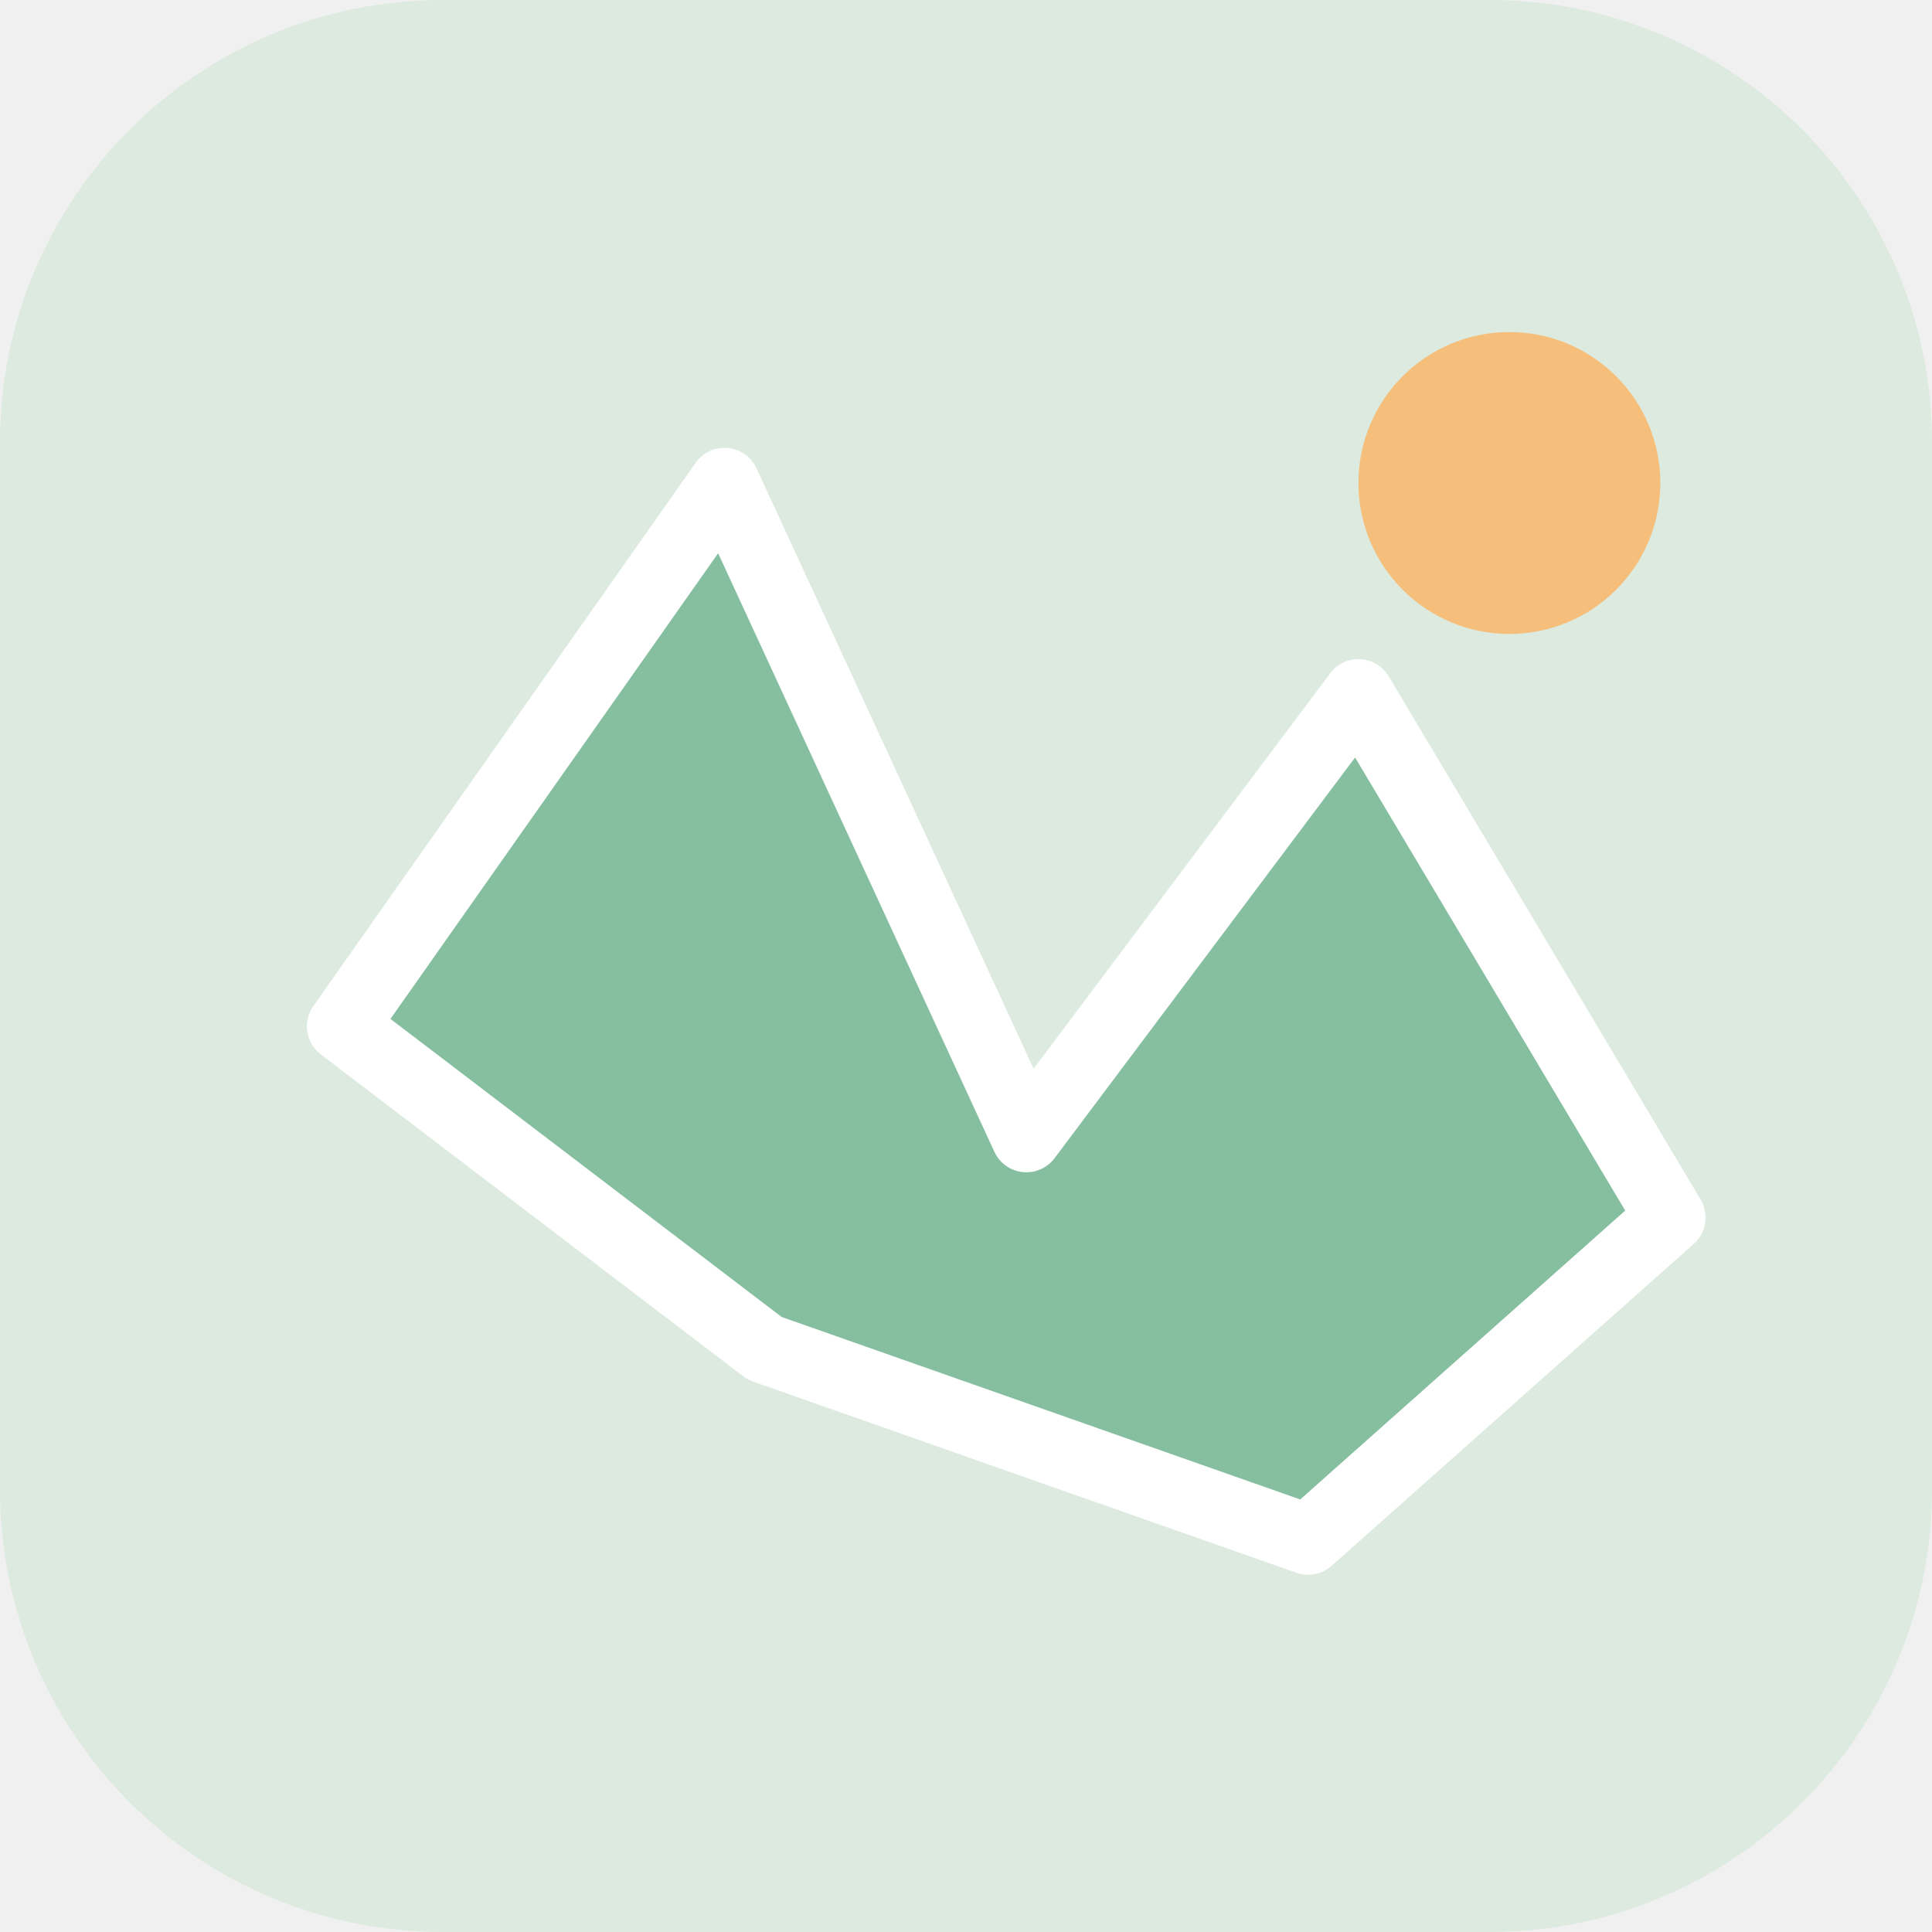
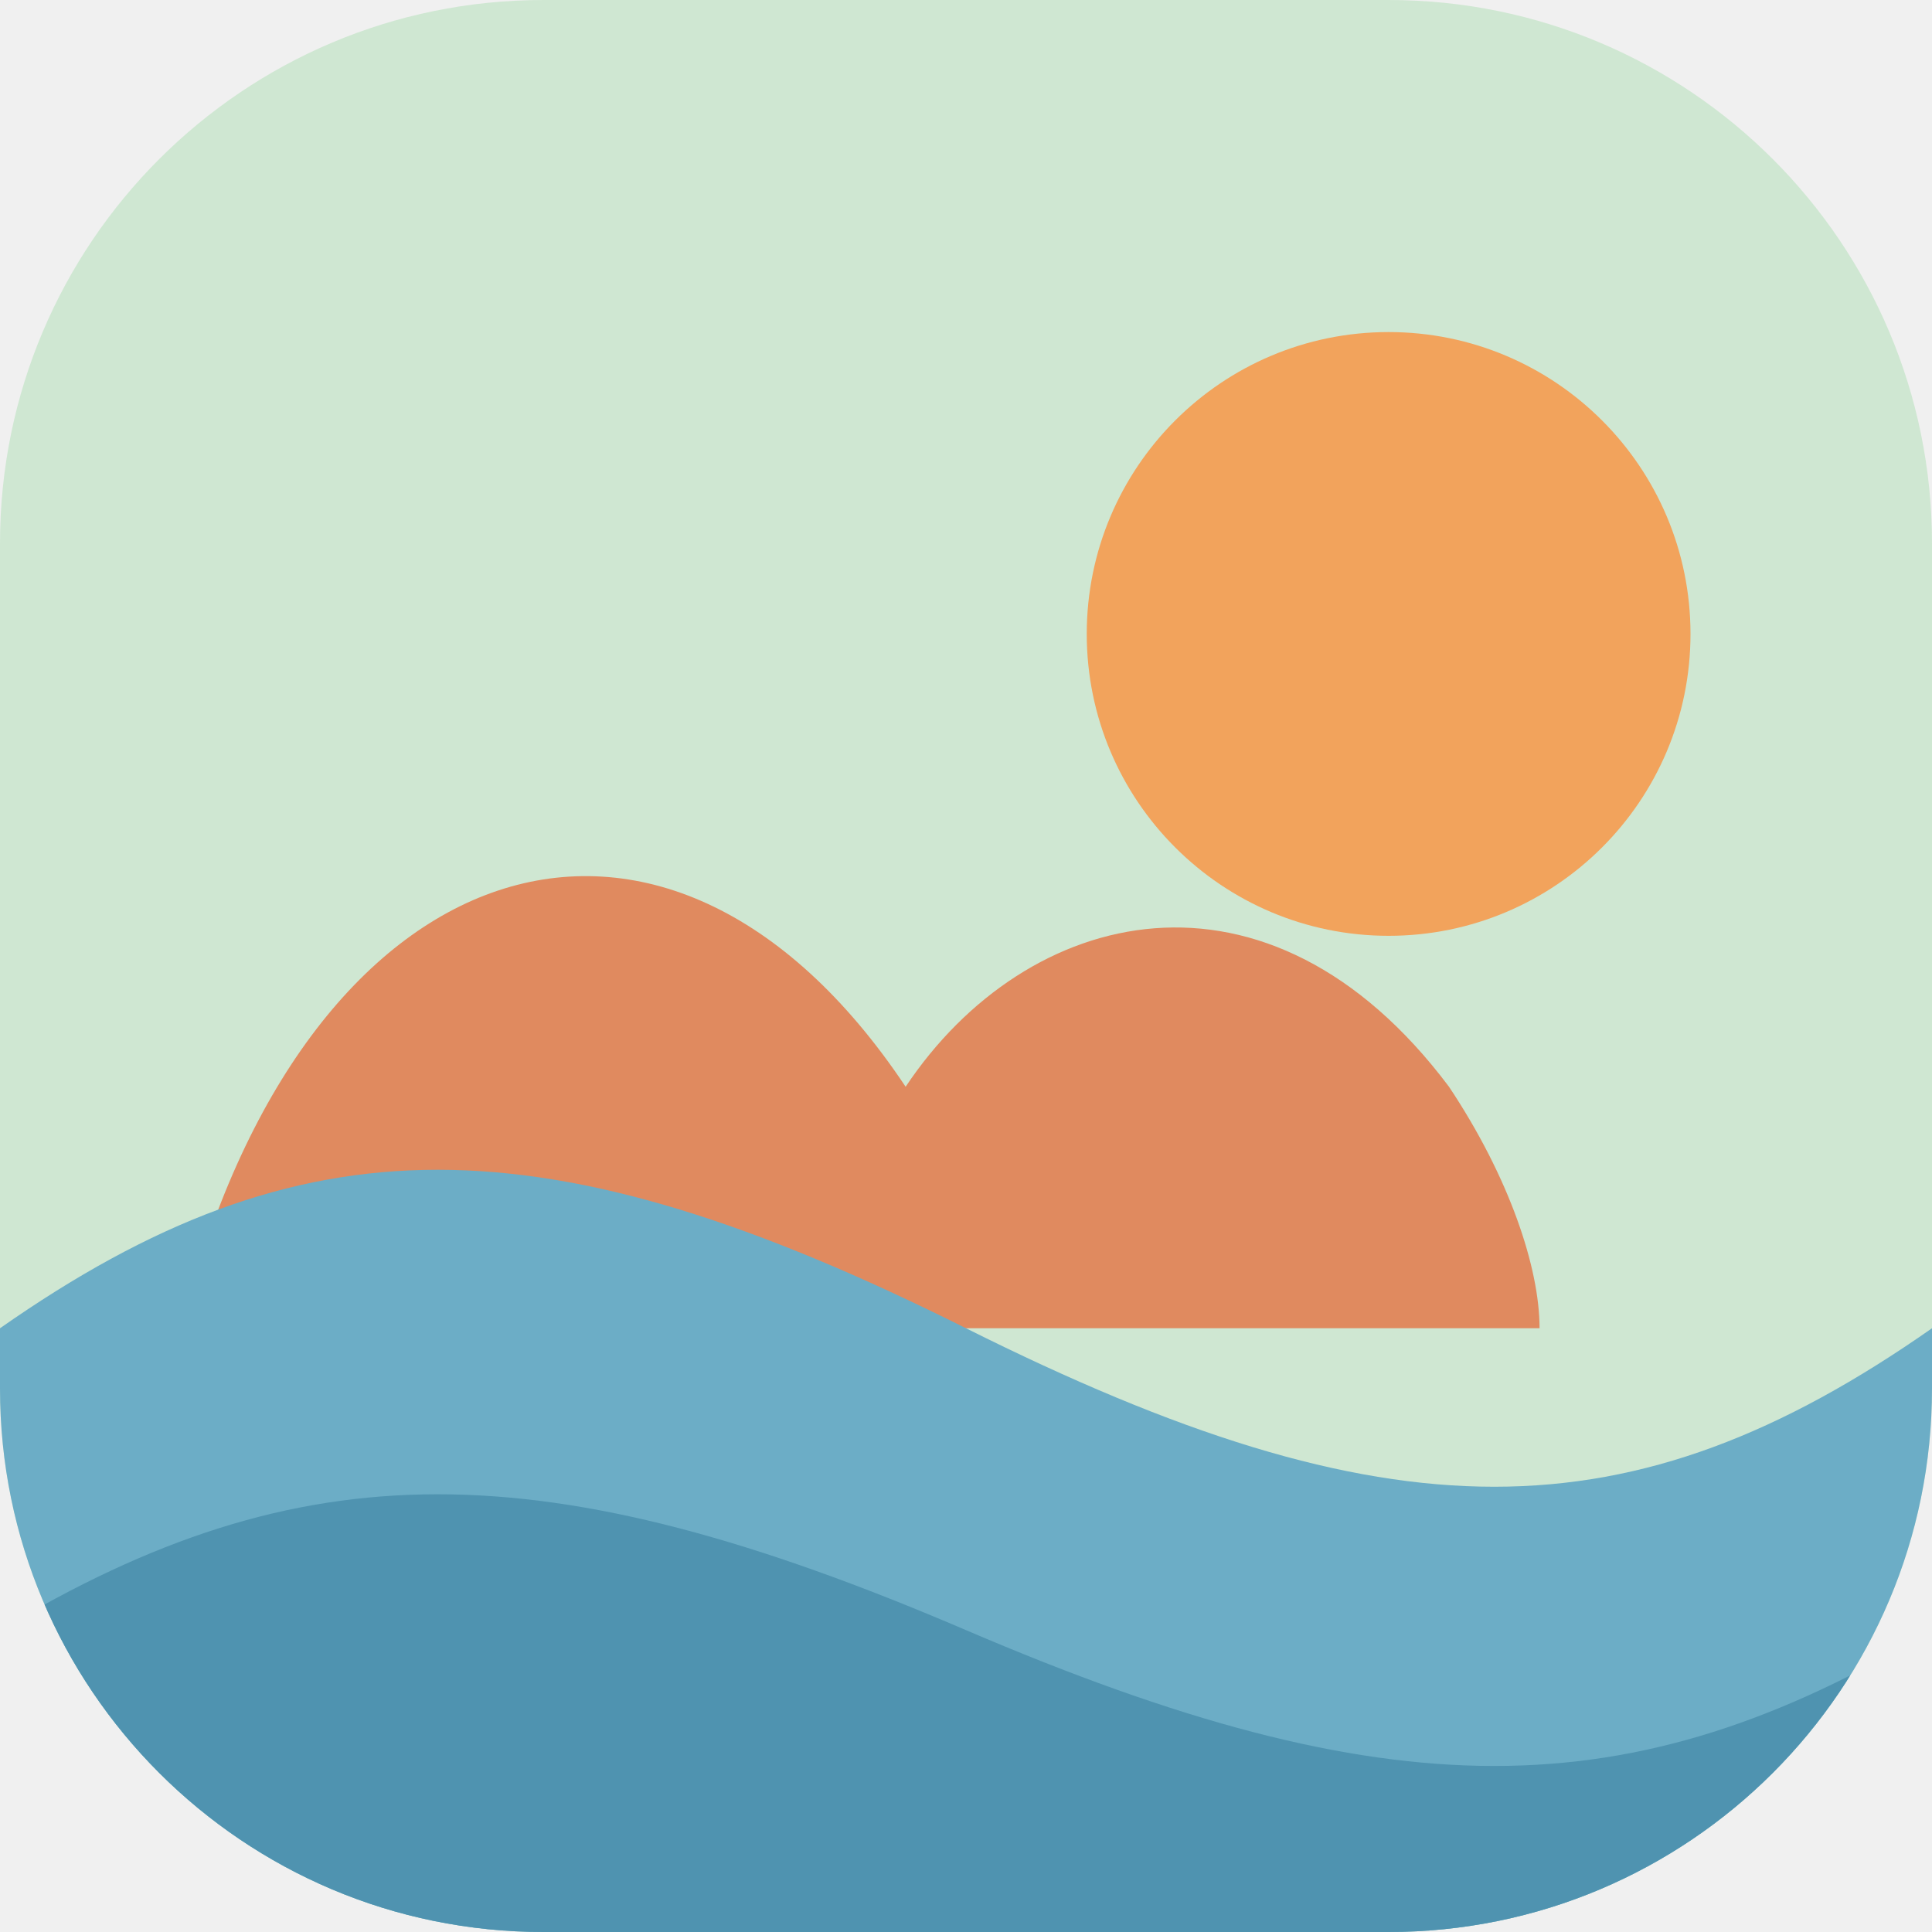
- <svg xmlns="http://www.w3.org/2000/svg" viewBox="0 0 192 192">
-   <rect width="192" height="192" rx="44" fill="#dceadf" />
-   <path d="M34 102 72 48 102 113 135 69 166 121 130 153 76 134Z" fill="#86bfa0" stroke="#fff" stroke-width="7" stroke-linejoin="round" />
-   <circle cx="150" cy="48" r="15" fill="#f5bf7b" />
+ <svg xmlns="http://www.w3.org/2000/svg" viewBox="0 0 32 32" width="192" height="192">
+   <defs>
+     <clipPath id="c">
+       <rect width="32" height="32" rx="9" />
+     </clipPath>
+   </defs>
+   <rect width="32" height="32" rx="9" fill="#cfe7d2" />
+   <g clip-path="url(#c)">
+     <circle cx="23" cy="10.5" r="5" fill="#f2a35c" />
+     <path d="M3 22c2-8 8-10 12-4 2-3 6-4 9 0 1 1.500 1.500 3 1.500 4H3Z" fill="#e08a5f" />
+     <path d="M0 22c5-3.500 9-3.500 16 0s11 3.500 16 0V32H0Z" fill="#6cadc6" />
+     <path d="M0 27c5-3 9-3 16 0s11 3 16 0V32H0Z" fill="#4f93b0" />
+   </g>
</svg>
